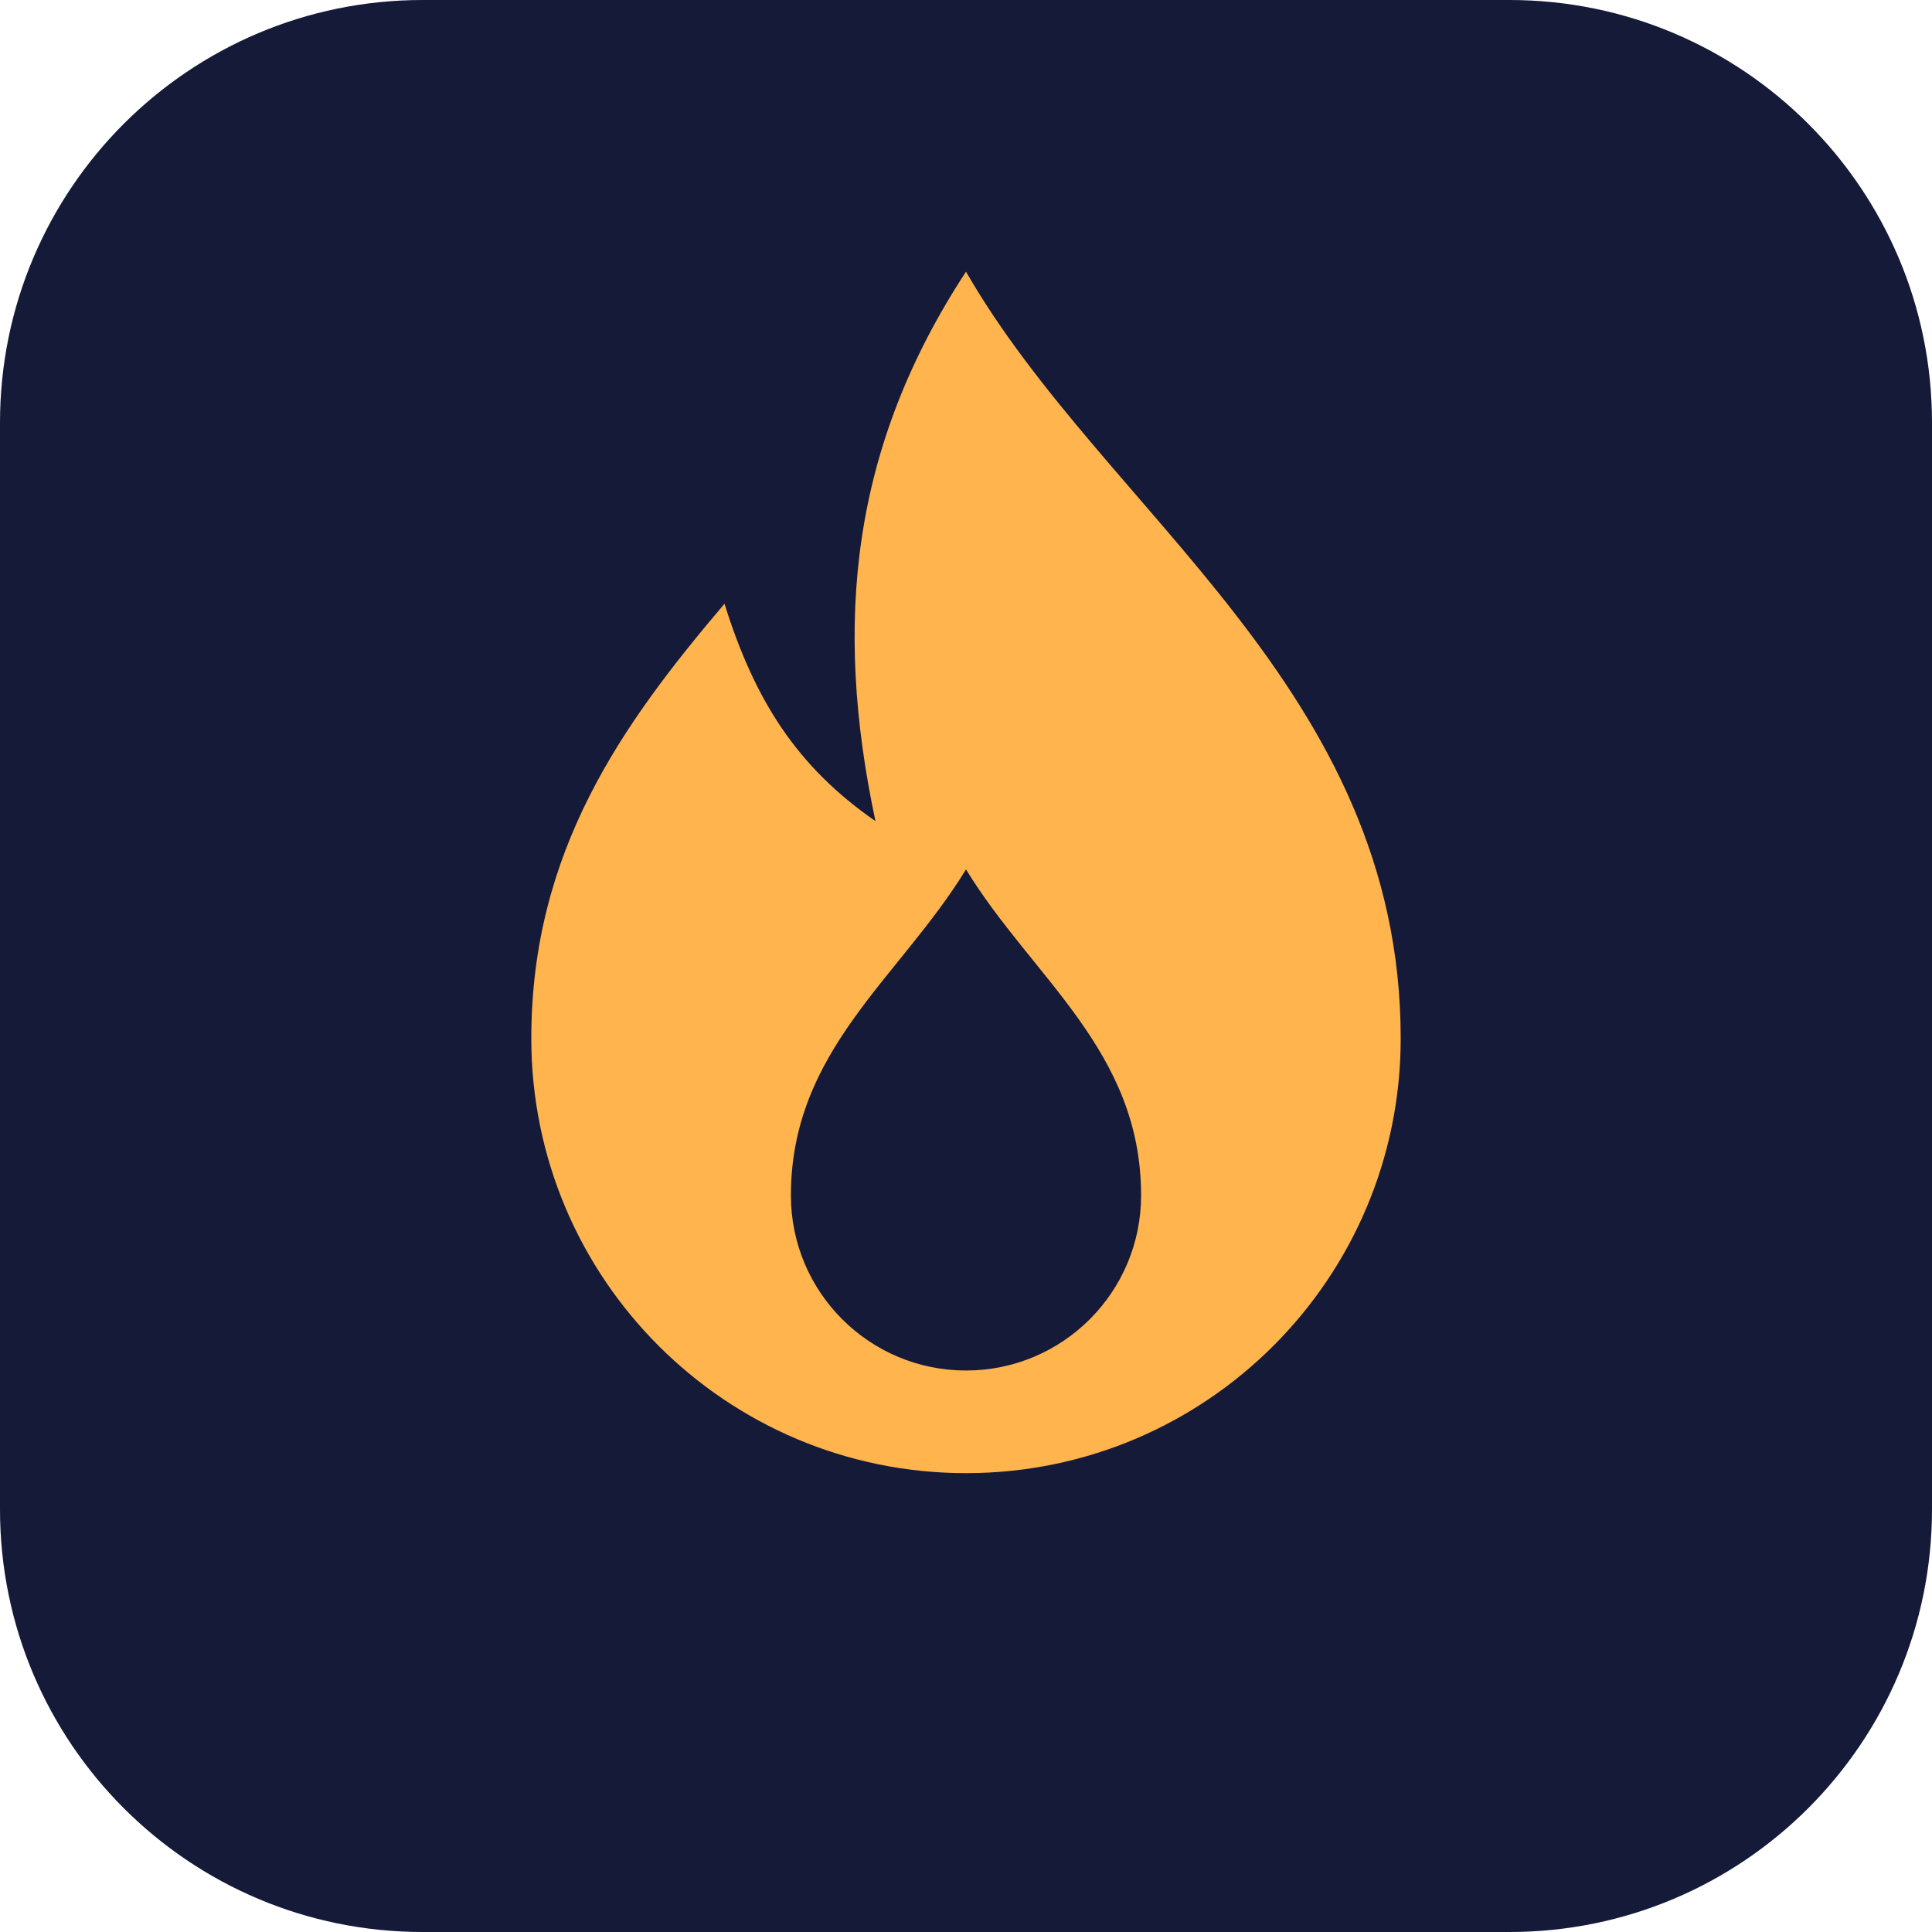
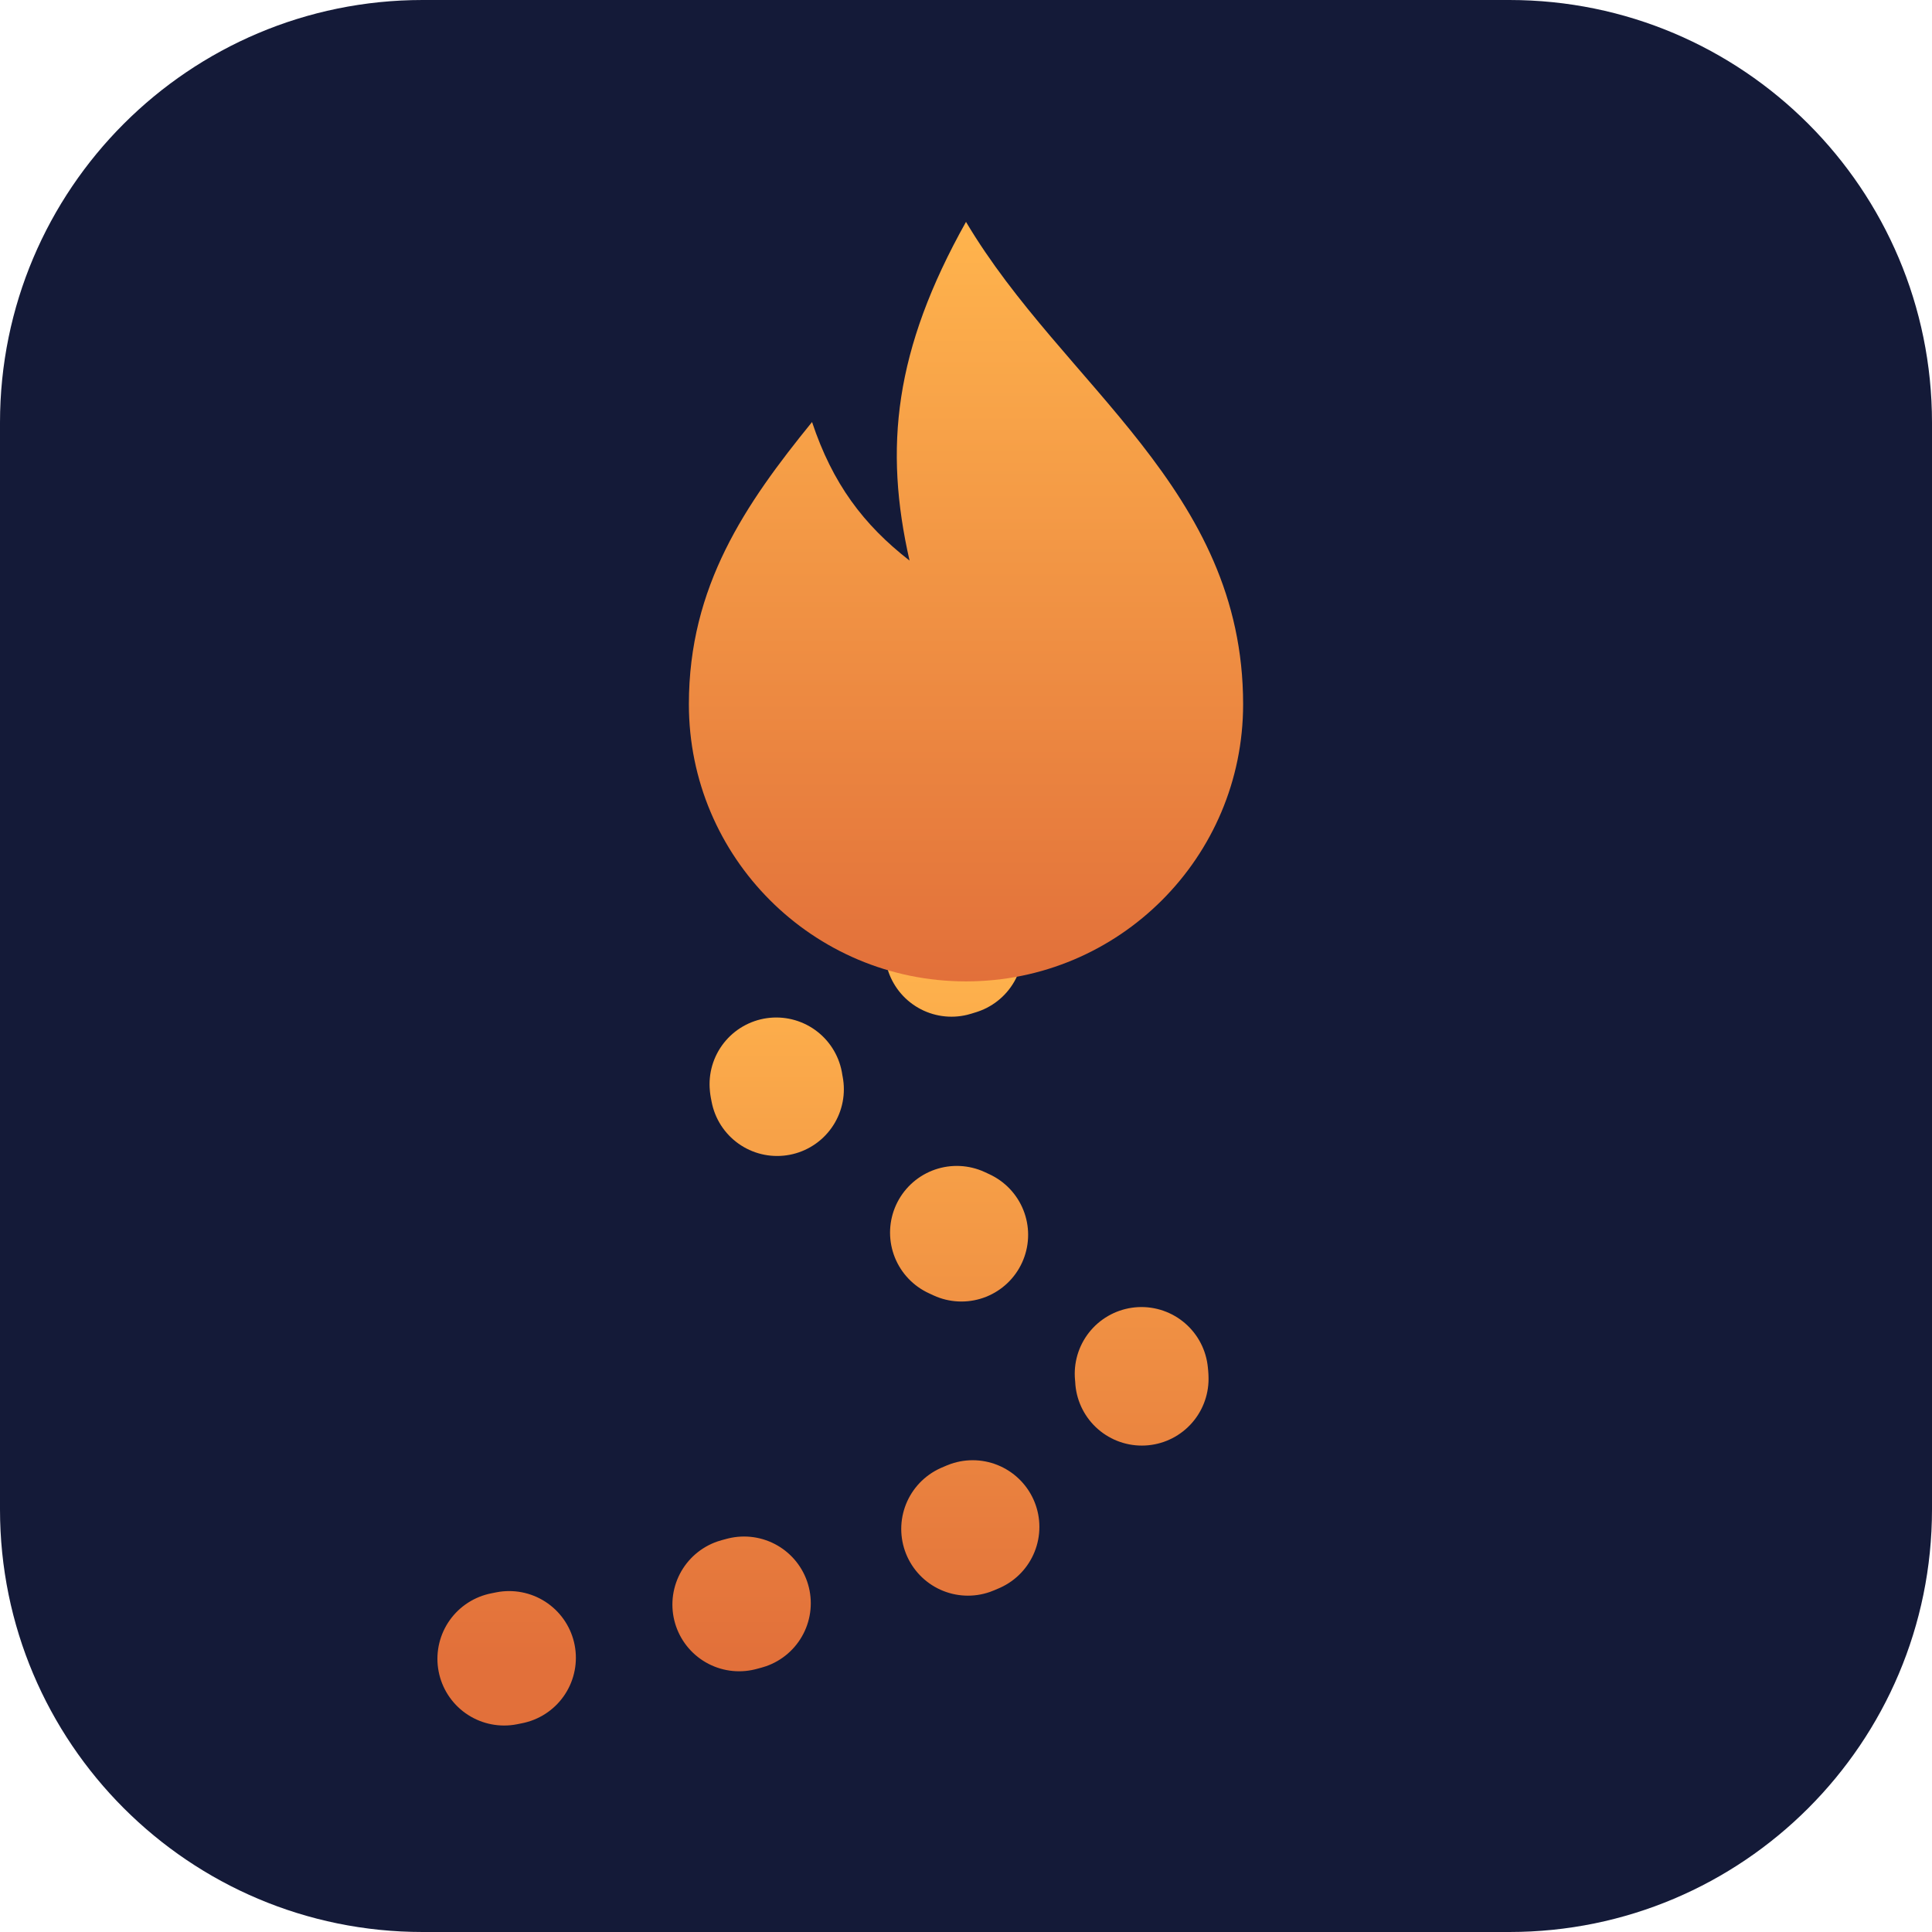
<svg xmlns="http://www.w3.org/2000/svg" viewBox="0 0 32 32">
+   <defs>
+     <linearGradient id="g" x1="0" y1="1" x2="0" y2="0">
+       <stop offset="0" stop-color="#E2703A" />
+       <stop offset="1" stop-color="#FFB44D" />
+     </linearGradient>
+   </defs>
  <rect width="32" height="32" rx="7" fill="#141A38" />
-   <path d="M16 4.5c2.3 4 7.2 6.9 7.2 12.7a7.2 7.2 0 1 1-14.4 0c0-3.1 1.5-5.2 3.2-7.2.5 1.6 1.2 2.7 2.5 3.6-.7-3.3-.4-6.2 1.5-9.1z" fill="#FFB44D" />
-   <path d="M16 14.4c1.1 1.8 2.9 3 2.9 5.4a2.9 2.9 0 1 1-5.8 0c0-2.4 1.8-3.6 2.9-5.4z" fill="#141A38" />
+   <g transform="translate(2.4 2.4) scale(0.85)">
+     <path d="M7 29.5 C 17 27.5, 23.5 24.5, 16.5 21.5 C 10 18.7, 12 16.8, 16 15.6" fill="none" stroke="url(#g)" stroke-width="2.6" stroke-linecap="round" stroke-dasharray="0.1 4.6" />
+     <path d="M16 1.5c1.9 3.2 5.4 5.2 5.4 9.4a5.4 5.4 0 1 1-10.8 0c0-2.3 1.1-3.9 2.4-5.5.4 1.2 1 2 1.9 2.7-.5-2.2-.3-4.1 1.1-6.6z" fill="url(#g)" />
+   </g>
</svg>
